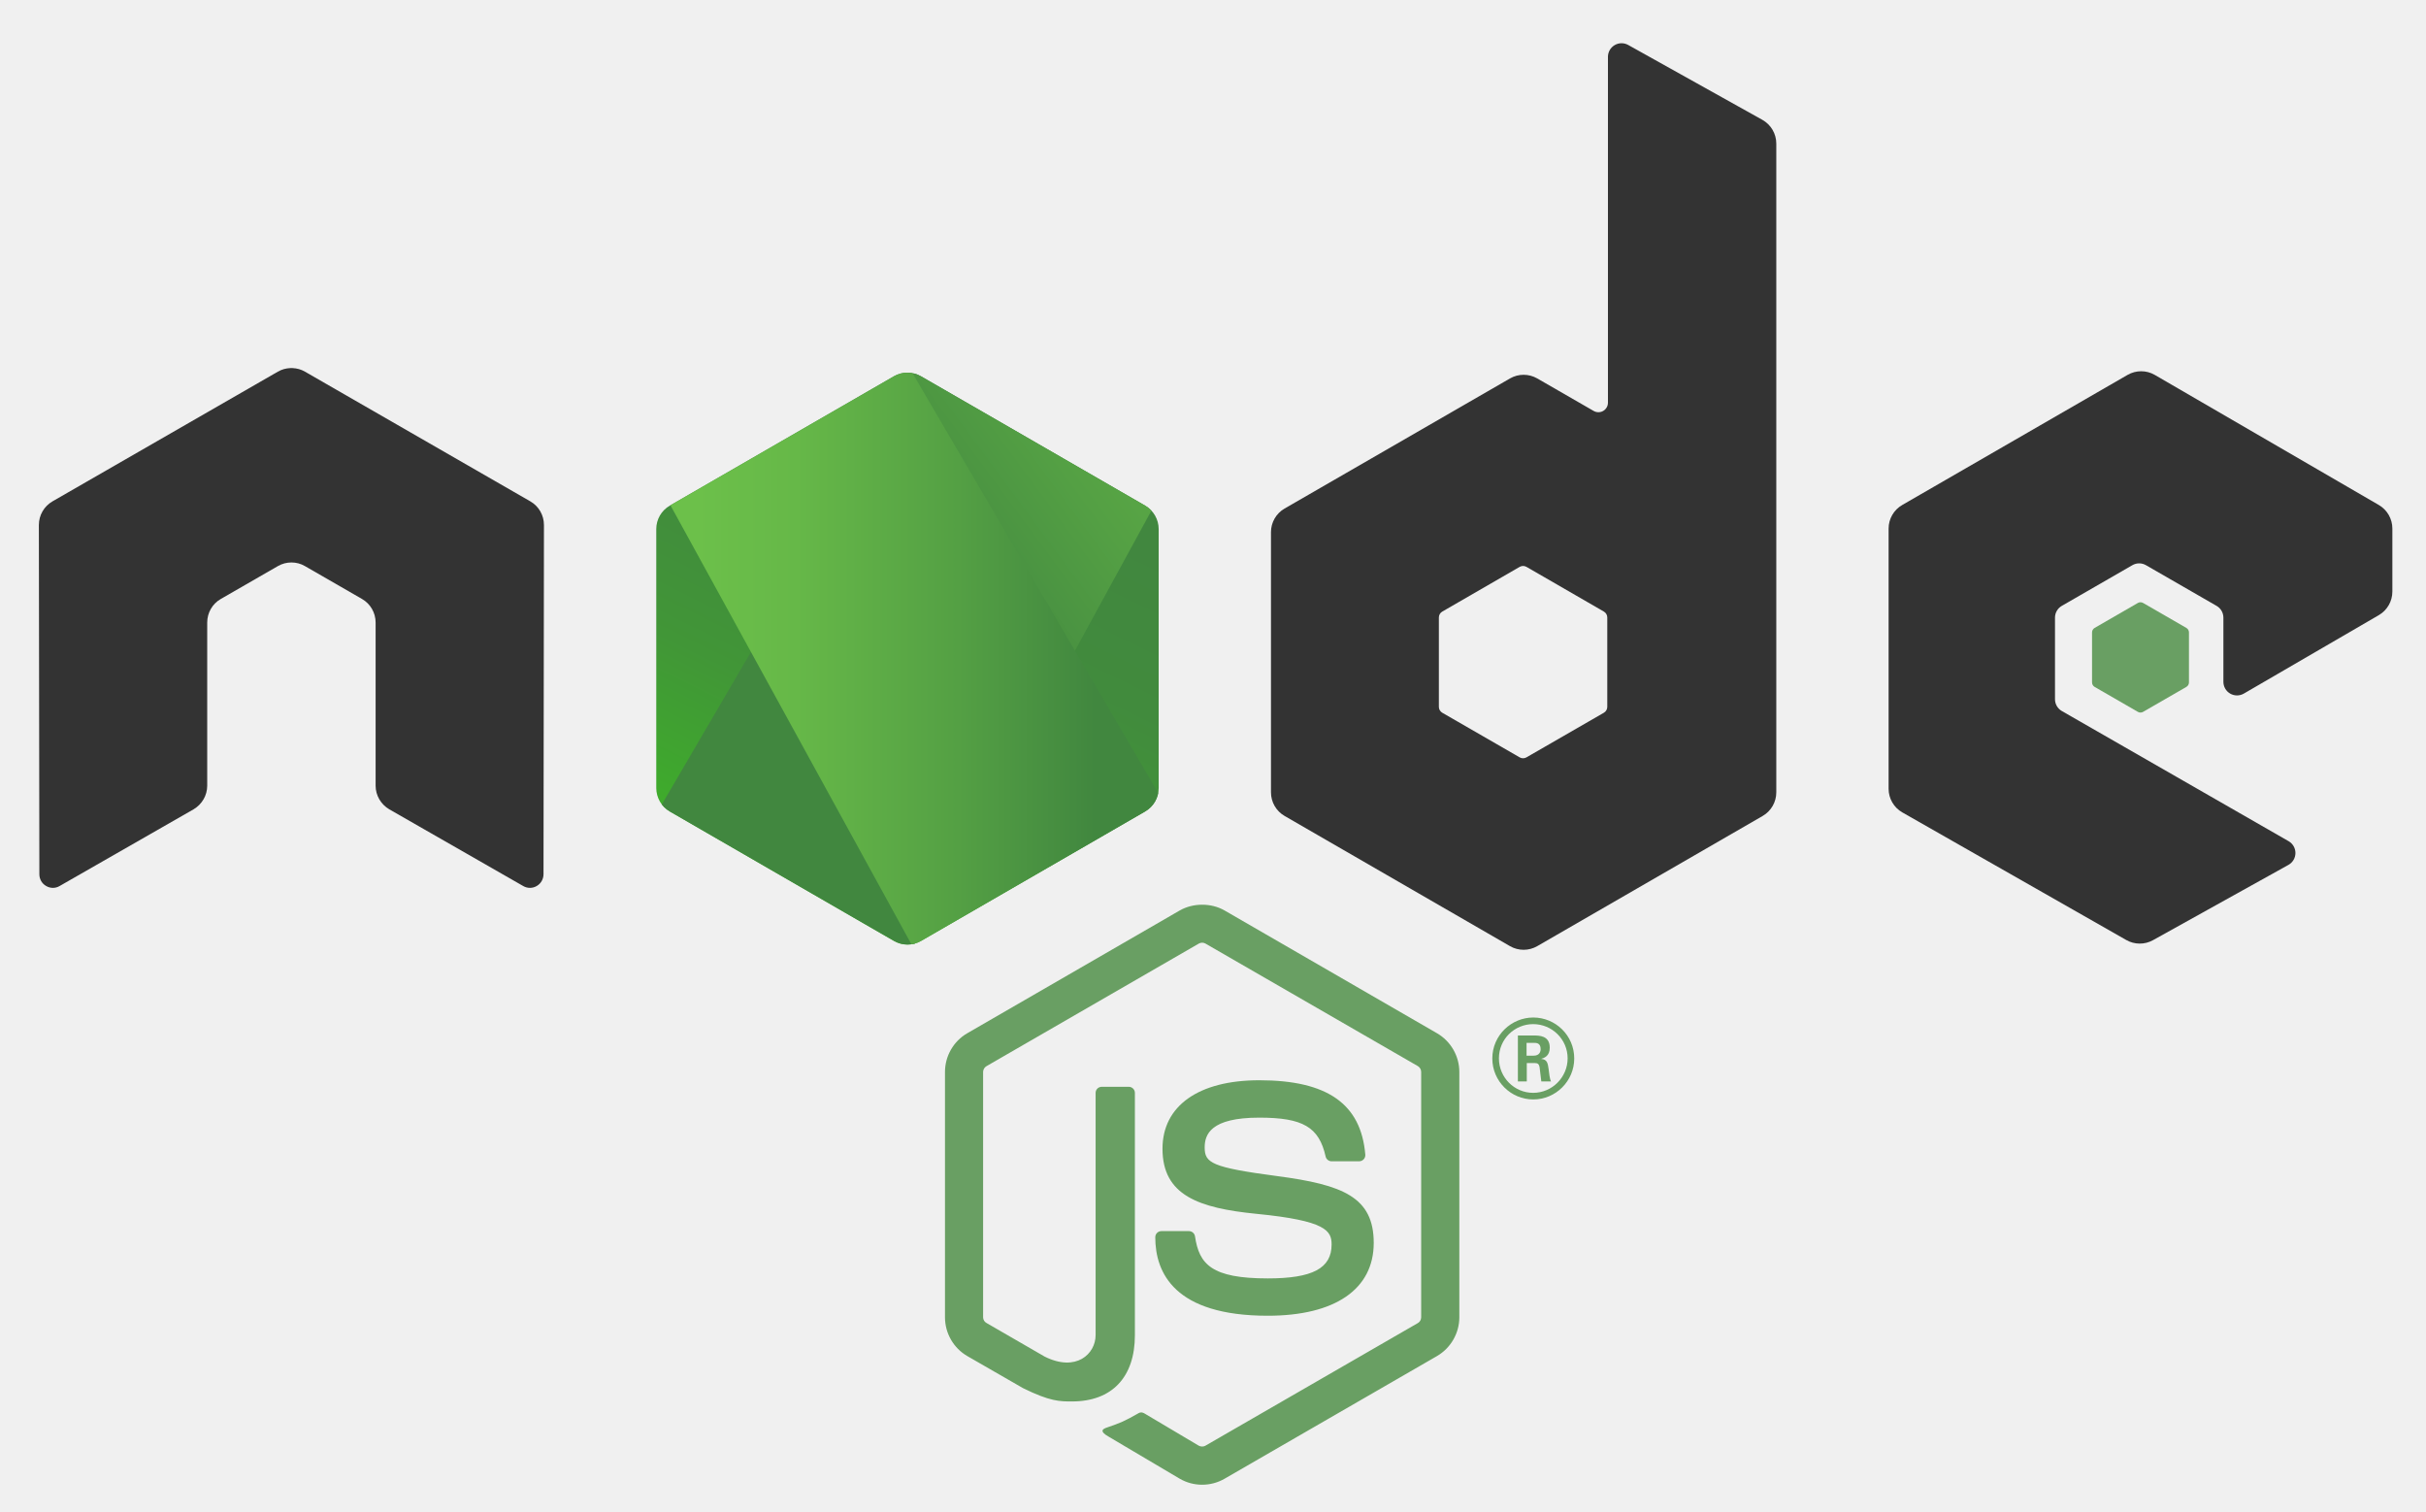
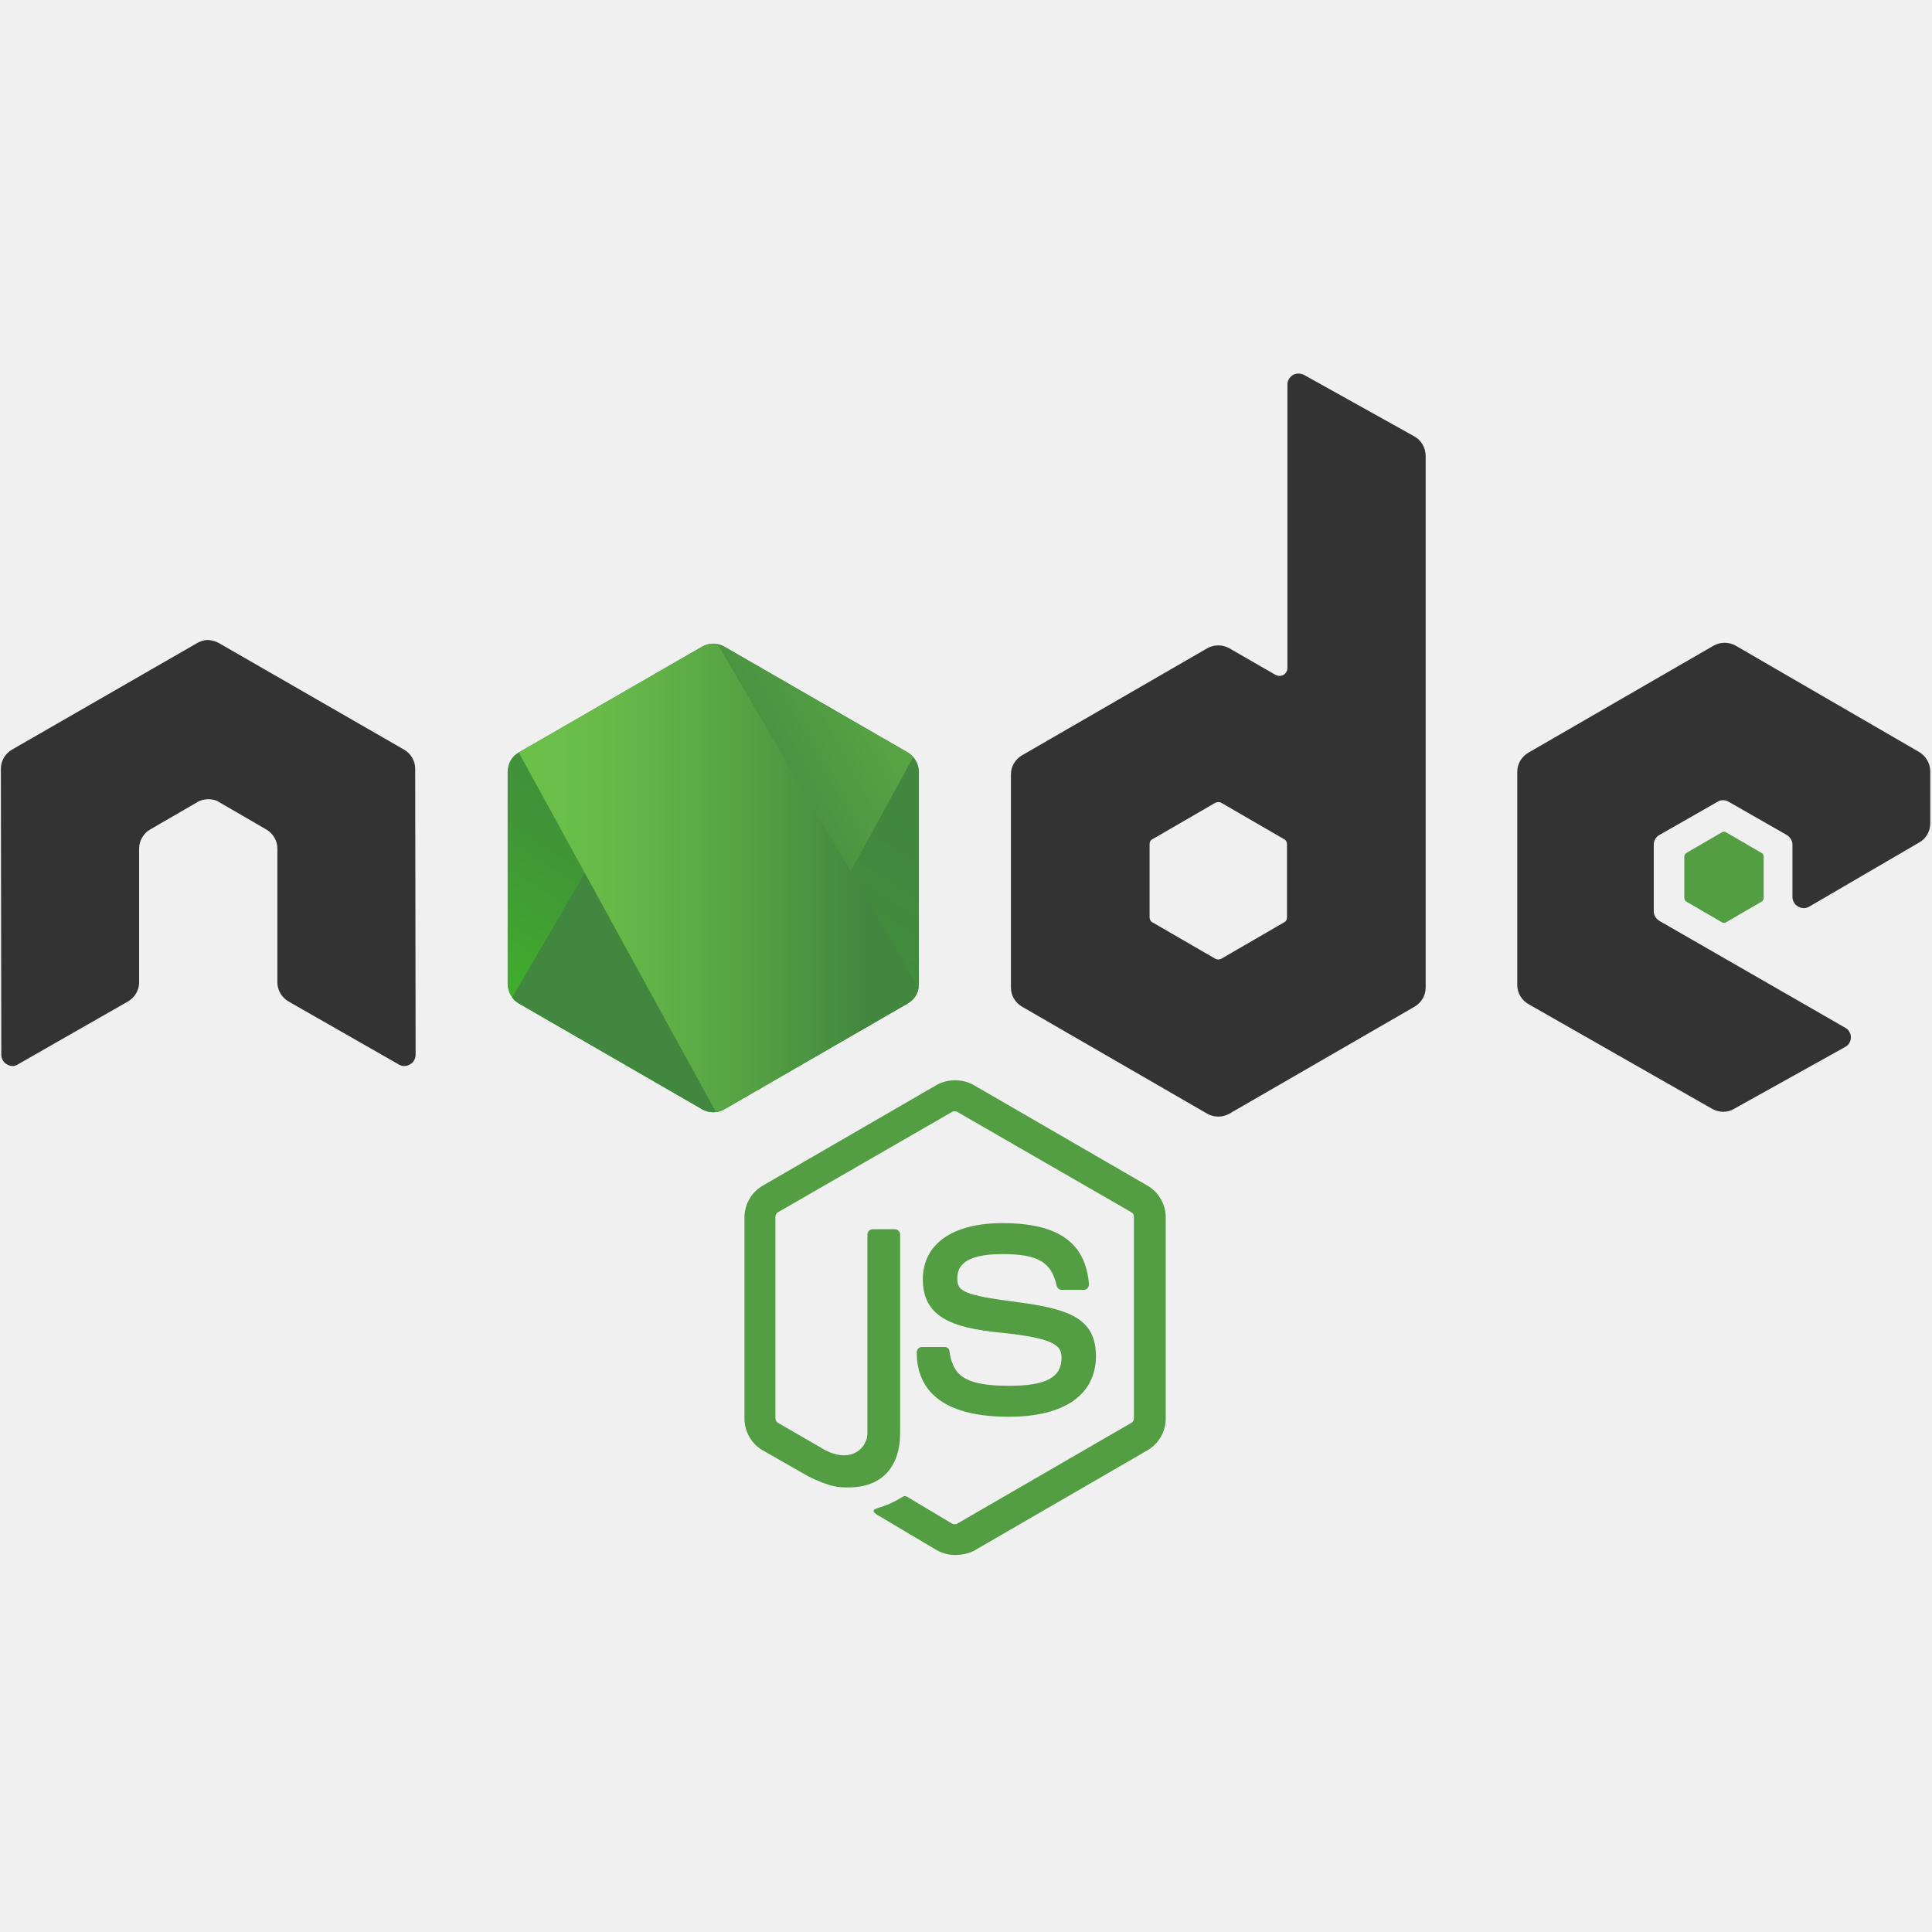
- <svg xmlns="http://www.w3.org/2000/svg" xmlns:xlink="http://www.w3.org/1999/xlink" enable-background="new 0 0 456 284" id="Layer_1" version="1.1" viewBox="0 0 456 284" xml:space="preserve">
-   <g>
-     <path d="M225.953,279.054c-1.46,0-2.912-0.381-4.19-1.121l-13.339-7.892c-1.991-1.115-1.018-1.509-0.362-1.738   c2.657-0.922,3.195-1.135,6.031-2.743c0.295-0.166,0.687-0.103,0.992,0.076l10.247,6.084c0.372,0.206,0.896,0.206,1.237,0   l39.95-23.058c0.372-0.212,0.61-0.64,0.61-1.081v-46.103c0-0.451-0.239-0.872-0.62-1.101l-39.933-23.038   c-0.368-0.216-0.859-0.216-1.231,0l-39.923,23.045c-0.388,0.222-0.634,0.657-0.634,1.094v46.103c0,0.441,0.245,0.859,0.63,1.068   l10.944,6.323c5.938,2.969,9.573-0.528,9.573-4.041v-45.52c0-0.643,0.518-1.151,1.161-1.151h5.066c0.634,0,1.158,0.508,1.158,1.151   v45.52c0,7.925-4.316,12.47-11.829,12.47c-2.309,0-4.127,0-9.202-2.501l-10.476-6.031c-2.587-1.496-4.19-4.293-4.19-7.288v-46.103   c0-2.995,1.602-5.792,4.19-7.281l39.95-23.085c2.528-1.43,5.888-1.43,8.396,0l39.947,23.085c2.587,1.496,4.196,4.286,4.196,7.281   v46.103c0,2.995-1.609,5.782-4.196,7.288l-39.947,23.065C228.882,278.673,227.433,279.054,225.953,279.054z" fill="#699F63" />
-     <path d="M238.293,247.292c-17.482,0-21.144-8.024-21.144-14.755c0-0.64,0.514-1.151,1.155-1.151h5.165   c0.577,0,1.058,0.415,1.148,0.979c0.78,5.258,3.105,7.912,13.677,7.912c8.416,0,11.999-1.904,11.999-6.369   c0-2.574-1.015-4.485-14.095-5.766c-10.93-1.081-17.691-3.496-17.691-12.241c0-8.061,6.794-12.868,18.186-12.868   c12.798,0,19.131,4.442,19.933,13.972c0.03,0.328-0.086,0.644-0.305,0.889c-0.219,0.229-0.524,0.368-0.846,0.368h-5.185   c-0.537,0-1.012-0.381-1.121-0.902c-1.244-5.533-4.269-7.301-12.476-7.301c-9.189,0-10.257,3.201-10.257,5.599   c0,2.906,1.261,3.752,13.667,5.394c12.277,1.622,18.109,3.921,18.109,12.549C258.21,242.306,250.952,247.292,238.293,247.292z" fill="#699F63" />
-   </g>
-   <g>
-     <path d="M295.899,198.941c0,4.236-3.463,7.699-7.699,7.699c-4.197,0-7.699-3.422-7.699-7.699   c0-4.359,3.586-7.701,7.699-7.701C292.356,191.24,295.899,194.582,295.899,198.941z M281.744,198.919   c0,3.586,2.892,6.479,6.435,6.479c3.586,0,6.479-2.954,6.479-6.479c0-3.584-2.932-6.436-6.479-6.436   C284.676,192.484,281.744,195.293,281.744,198.919z M285.307,194.622h2.976c1.018,0,3.015,0,3.015,2.282   c0,1.589-1.018,1.914-1.632,2.118c1.184,0.082,1.264,0.856,1.426,1.956c0.083,0.692,0.206,1.874,0.448,2.281h-1.831   c-0.043-0.406-0.328-2.607-0.328-2.728c-0.119-0.49-0.285-0.733-0.895-0.733h-1.506v3.461h-1.672v-8.637H285.307z M286.939,198.41   h1.343c1.098,0,1.304-0.773,1.304-1.221c0-1.183-0.816-1.183-1.264-1.183h-1.383L286.939,198.41L286.939,198.41z" fill="#699F63" />
-   </g>
-   <path d="M102.243,98.677c0-1.841-0.969-3.533-2.558-4.445L57.33,69.857c-0.716-0.421-1.519-0.64-2.332-0.674  c-0.073,0-0.378,0-0.438,0c-0.809,0.033-1.612,0.252-2.339,0.674L9.866,94.232c-1.579,0.912-2.561,2.604-2.561,4.445l0.093,65.635  c0,0.912,0.474,1.762,1.277,2.209c0.786,0.471,1.758,0.471,2.541,0l25.172-14.414c1.592-0.945,2.561-2.614,2.561-4.438v-30.665  c0-1.828,0.968-3.52,2.554-4.428l10.718-6.173c0.799-0.461,1.672-0.687,2.564-0.687c0.872,0,1.768,0.226,2.544,0.687l10.715,6.173  c1.586,0.909,2.558,2.601,2.558,4.428v30.665c0,1.824,0.982,3.503,2.564,4.438l25.165,14.414c0.789,0.471,1.775,0.471,2.558,0  c0.78-0.448,1.271-1.297,1.271-2.209L102.243,98.677z" fill="#333333" />
-   <path d="M306.04,8.451c-0.793-0.441-1.76-0.431-2.543,0.028c-0.781,0.46-1.262,1.299-1.262,2.206v65  c0,0.639-0.342,1.231-0.894,1.551c-0.554,0.32-1.237,0.32-1.792,0l-10.608-6.112c-1.583-0.912-3.53-0.91-5.112,0.002l-42.372,24.453  c-1.584,0.914-2.559,2.603-2.559,4.43v48.916c0,1.828,0.975,3.516,2.558,4.432l42.37,24.471c1.584,0.914,3.534,0.914,5.118,0  l42.376-24.471c1.583-0.915,2.558-2.604,2.558-4.432V26.989c0-1.854-1.003-3.565-2.624-4.469L306.04,8.451z M302.109,132.853  c0,0.456-0.244,0.879-0.64,1.106l-14.548,8.386c-0.395,0.227-0.882,0.227-1.277,0l-14.548-8.386c-0.396-0.227-0.64-0.65-0.64-1.106  v-16.799c0-0.456,0.244-0.879,0.639-1.108l14.548-8.403c0.396-0.229,0.884-0.229,1.28,0l14.548,8.403  c0.395,0.229,0.639,0.652,0.639,1.108L302.109,132.853L302.109,132.853z" fill="#333333" />
-   <g>
-     <path d="M447.131,115.615c1.576-0.915,2.546-2.601,2.546-4.424V99.337c0-1.823-0.97-3.51-2.548-4.425L405.03,70.469   c-1.584-0.921-3.54-0.922-5.127-0.007l-42.356,24.453c-1.583,0.914-2.558,2.602-2.558,4.43v48.903c0,1.839,0.987,3.536,2.584,4.445   l42.093,23.985c1.552,0.886,3.455,0.896,5.017,0.028l25.46-14.151c0.808-0.449,1.311-1.297,1.315-2.219   c0.007-0.922-0.484-1.776-1.284-2.236l-42.625-24.465c-0.796-0.456-1.285-1.304-1.285-2.22v-15.326c0-0.914,0.487-1.76,1.28-2.216   l13.266-7.648c0.789-0.456,1.765-0.456,2.554,0l13.273,7.648c0.793,0.456,1.28,1.302,1.28,2.216v12.058   c0,0.916,0.49,1.762,1.282,2.218c0.793,0.458,1.77,0.454,2.561-0.005L447.131,115.615z" fill="#333333" />
-     <path d="M401.842,113.324c0.304-0.176,0.678-0.176,0.982,0l8.13,4.69c0.304,0.176,0.491,0.499,0.491,0.851v9.388   c0,0.352-0.187,0.675-0.491,0.851l-8.13,4.69c-0.304,0.176-0.678,0.176-0.982,0l-8.124-4.69c-0.304-0.176-0.491-0.499-0.491-0.851   v-9.388c0-0.352,0.187-0.675,0.491-0.851L401.842,113.324z" fill="#699F63" />
-   </g>
-   <g>
-     <g>
-       <linearGradient gradientTransform="matrix(1 0 0 -1 0 288.11)" gradientUnits="userSpaceOnUse" id="XMLID_2_" x1="187.702" x2="149.637" y1="199.285" y2="121.633">
-         <stop offset="0" style="stop-color:#41873F" />
-         <stop offset="0.329" style="stop-color:#418B3D" />
-         <stop offset="0.635" style="stop-color:#419637" />
-         <stop offset="0.932" style="stop-color:#3FA92D" />
-         <stop offset="1" style="stop-color:#3FAE2A" />
-       </linearGradient>
-       <path d="M173.12,70.717c-1.574-0.909-3.514-0.909-5.087,0l-42.134,24.314    c-1.576,0.909-2.546,2.588-2.546,4.408v48.666c0,1.818,0.97,3.497,2.544,4.408l42.134,24.334c1.575,0.909,3.515,0.909,5.091,0    l42.124-24.334c1.574-0.91,2.543-2.59,2.543-4.408V99.437c0-1.818-0.97-3.497-2.545-4.406L173.12,70.717z" fill="url(#XMLID_2_)" id="XMLID_143_" />
-     </g>
-     <g>
-       <defs>
-         <path d="M173.12,70.717c-1.574-0.909-3.514-0.909-5.087,0l-42.134,24.314c-1.576,0.909-2.546,2.588-2.546,4.408     v48.666c0,1.818,0.97,3.497,2.544,4.408l42.134,24.334c1.575,0.909,3.515,0.909,5.091,0l42.124-24.334     c1.574-0.91,2.543-2.59,2.543-4.408V99.437c0-1.818-0.97-3.497-2.545-4.406L173.12,70.717z" id="SVGID_1_" />
-       </defs>
-       <clipPath id="SVGID_2_">
-         <use overflow="visible" xlink:href="#SVGID_1_" />
-       </clipPath>
-       <g clip-path="url(#SVGID_2_)">
-         <path d="M167.944,70.717l-42.222,24.314C124.146,95.94,123,97.619,123,99.439v48.666     c0,1.203,0.514,2.339,1.313,3.238l47.44-81.152C170.479,69.877,169.101,70.049,167.944,70.717z" fill="none" />
-         <path d="M171.988,177.339c0.41-0.113,0.81-0.275,1.186-0.492l42.177-24.334c1.574-0.91,2.649-2.59,2.649-4.408     V99.437c0-1.338-0.598-2.598-1.54-3.534L171.988,177.339z" fill="none" />
-         <linearGradient gradientTransform="matrix(1 0 0 -1 0 288.11)" gradientUnits="userSpaceOnUse" id="SVGID_3_" x1="164.157" x2="270.965" y1="158.647" y2="237.562">
-           <stop offset="0.138" style="stop-color:#41873F" />
-           <stop offset="0.403" style="stop-color:#54A044" />
-           <stop offset="0.714" style="stop-color:#66B848" />
-           <stop offset="0.908" style="stop-color:#6CC04A" />
-         </linearGradient>
-         <path d="M215.327,95.031l-42.252-24.314c-0.417-0.241-0.863-0.413-1.322-0.526l-47.44,81.152     c0.409,0.46,0.888,0.861,1.42,1.169l42.323,24.334c1.199,0.692,2.624,0.854,3.931,0.492l44.473-81.436     C216.122,95.568,215.743,95.271,215.327,95.031z" fill="url(#SVGID_3_)" />
+ <svg xmlns="http://www.w3.org/2000/svg" xmlns:xlink="http://www.w3.org/1999/xlink" width="800px" height="800px" viewBox="0 -99 512 512" preserveAspectRatio="xMidYMid">
+   <defs>
+     <linearGradient x1="68.188%" y1="17.487%" x2="27.823%" y2="89.755%" id="b">
+       <stop stop-color="#41873F" offset="0%" />
+       <stop stop-color="#418B3D" offset="32.88%" />
+       <stop stop-color="#419637" offset="63.52%" />
+       <stop stop-color="#3FA92D" offset="93.19%" />
+       <stop stop-color="#3FAE2A" offset="100%" />
+     </linearGradient>
+     <path id="a" d="M57.903 1.85a5.957 5.957 0 0 0-5.894 0L3.352 29.933c-1.85 1.04-2.89 3.005-2.89 5.085v56.286c0 2.08 1.156 4.045 2.89 5.085l48.657 28.085a5.957 5.957 0 0 0 5.894 0l48.658-28.085c1.849-1.04 2.89-3.005 2.89-5.085V35.019c0-2.08-1.157-4.045-2.89-5.085L57.903 1.85z" />
+     <linearGradient x1="43.277%" y1="55.169%" x2="159.245%" y2="-18.306%" id="d">
+       <stop stop-color="#41873F" offset="13.76%" />
+       <stop stop-color="#54A044" offset="40.32%" />
+       <stop stop-color="#66B848" offset="71.36%" />
+       <stop stop-color="#6CC04A" offset="90.81%" />
+     </linearGradient>
+     <linearGradient x1="-4413.77%" y1="13.43%" x2="5327.93%" y2="13.43%" id="e">
+       <stop stop-color="#6CC04A" offset="9.192%" />
+       <stop stop-color="#66B848" offset="28.64%" />
+       <stop stop-color="#54A044" offset="59.68%" />
+       <stop stop-color="#41873F" offset="86.24%" />
+     </linearGradient>
+     <linearGradient x1="-4.389%" y1="49.997%" x2="101.499%" y2="49.997%" id="f">
+       <stop stop-color="#6CC04A" offset="9.192%" />
+       <stop stop-color="#66B848" offset="28.64%" />
+       <stop stop-color="#54A044" offset="59.68%" />
+       <stop stop-color="#41873F" offset="86.24%" />
+     </linearGradient>
+     <linearGradient x1="-9713.77%" y1="36.21%" x2="27.93%" y2="36.21%" id="g">
+       <stop stop-color="#6CC04A" offset="9.192%" />
+       <stop stop-color="#66B848" offset="28.64%" />
+       <stop stop-color="#54A044" offset="59.68%" />
+       <stop stop-color="#41873F" offset="86.24%" />
+     </linearGradient>
+     <linearGradient x1="-103.861%" y1="50.275%" x2="100.797%" y2="50.275%" id="h">
+       <stop stop-color="#6CC04A" offset="9.192%" />
+       <stop stop-color="#66B848" offset="28.64%" />
+       <stop stop-color="#54A044" offset="59.68%" />
+       <stop stop-color="#41873F" offset="86.24%" />
+     </linearGradient>
+     <linearGradient x1="130.613%" y1="-211.069%" x2="4.393%" y2="201.605%" id="i">
+       <stop stop-color="#41873F" offset="0%" />
+       <stop stop-color="#418B3D" offset="32.88%" />
+       <stop stop-color="#419637" offset="63.52%" />
+       <stop stop-color="#3FA92D" offset="93.19%" />
+       <stop stop-color="#3FAE2A" offset="100%" />
+     </linearGradient>
+   </defs>
+   <g fill="none">
+     <path d="M253.11 313.094c-1.733 0-3.351-.462-4.854-1.271l-15.371-9.13c-2.312-1.272-1.156-1.734-.462-1.965 3.12-1.04 3.698-1.272 6.934-3.12.347-.232.81-.116 1.156.115l11.789 7.05c.462.231 1.04.231 1.386 0l46.115-26.698c.462-.231.694-.694.694-1.271v-53.28c0-.579-.232-1.04-.694-1.272l-46.115-26.582c-.462-.232-1.04-.232-1.386 0l-46.115 26.582c-.462.231-.694.809-.694 1.271v53.28c0 .463.232 1.04.694 1.272l12.598 7.281c6.819 3.467 11.095-.578 11.095-4.623v-52.587c0-.693.578-1.387 1.387-1.387h5.894c.694 0 1.387.578 1.387 1.387v52.587c0 9.13-4.97 14.447-13.638 14.447-2.658 0-4.738 0-10.633-2.89l-12.135-6.934c-3.005-1.733-4.854-4.97-4.854-8.437v-53.28c0-3.467 1.849-6.704 4.854-8.437l46.114-26.698c2.89-1.618 6.82-1.618 9.709 0l46.114 26.698c3.005 1.733 4.855 4.97 4.855 8.437v53.28c0 3.467-1.85 6.704-4.855 8.437l-46.114 26.698c-1.503.694-3.236 1.04-4.854 1.04zm14.216-36.637c-20.225 0-24.386-9.246-24.386-17.105 0-.694.578-1.387 1.387-1.387h6.01c.693 0 1.271.462 1.271 1.156.925 6.125 3.583 9.13 15.834 9.13 9.708 0 13.87-2.196 13.87-7.397 0-3.005-1.157-5.2-16.297-6.703-12.598-1.272-20.457-4.045-20.457-14.1 0-9.362 7.86-14.91 21.035-14.91 14.793 0 22.075 5.086 23 16.18 0 .348-.116.694-.347 1.041-.232.231-.578.462-.925.462h-6.01c-.578 0-1.156-.462-1.271-1.04-1.387-6.356-4.97-8.437-14.447-8.437-10.633 0-11.905 3.699-11.905 6.472 0 3.352 1.503 4.392 15.834 6.241 14.216 1.85 20.92 4.508 20.92 14.447-.116 10.171-8.437 15.95-23.116 15.95z" fill="#539E43" />
+     <path d="M110.028 104.712c0-2.08-1.156-4.046-3.005-5.086l-49.004-28.2c-.81-.463-1.734-.694-2.658-.81h-.463c-.924 0-1.849.347-2.658.81l-49.004 28.2c-1.85 1.04-3.005 3.005-3.005 5.086l.116 75.817c0 1.04.578 2.08 1.502 2.543.925.578 2.08.578 2.89 0l29.125-16.643c1.849-1.04 3.005-3.005 3.005-5.085v-35.482c0-2.08 1.155-4.045 3.005-5.085l12.366-7.166c.925-.578 1.965-.81 3.005-.81 1.04 0 2.08.232 2.89.81l12.366 7.166c1.85 1.04 3.005 3.004 3.005 5.085v35.482c0 2.08 1.156 4.045 3.005 5.085l29.125 16.643c.925.578 2.08.578 3.005 0 .925-.463 1.503-1.503 1.503-2.543l-.116-75.817zM345.571.347c-.924-.463-2.08-.463-2.89 0-.924.578-1.502 1.502-1.502 2.542v75.125c0 .693-.346 1.386-1.04 1.849-.693.346-1.387.346-2.08 0l-12.251-7.05a5.957 5.957 0 0 0-5.895 0l-49.004 28.316c-1.849 1.04-3.005 3.005-3.005 5.085v56.516c0 2.08 1.156 4.046 3.005 5.086l49.004 28.316a5.957 5.957 0 0 0 5.895 0l49.004-28.316c1.849-1.04 3.005-3.005 3.005-5.086V21.844c0-2.196-1.156-4.16-3.005-5.201L345.572.347zm-4.507 143.776c0 .578-.231 1.04-.694 1.271l-16.758 9.708a1.714 1.714 0 0 1-1.503 0l-16.758-9.708c-.463-.231-.694-.809-.694-1.271v-19.417c0-.578.231-1.04.694-1.271l16.758-9.709a1.714 1.714 0 0 1 1.503 0l16.758 9.709c.463.23.694.809.694 1.271v19.417zM508.648 124.244c1.85-1.04 2.89-3.005 2.89-5.086v-13.753c0-2.08-1.156-4.045-2.89-5.085l-48.657-28.2a5.957 5.957 0 0 0-5.894 0l-49.004 28.315c-1.85 1.04-3.005 3.005-3.005 5.086v56.516c0 2.08 1.155 4.045 3.005 5.085l48.657 27.738c1.85 1.04 4.045 1.04 5.779 0L489 178.45c.925-.463 1.503-1.503 1.503-2.543 0-1.04-.578-2.08-1.503-2.543l-49.235-28.316c-.924-.577-1.502-1.502-1.502-2.542v-17.683c0-1.04.578-2.08 1.502-2.543l15.372-8.784a2.821 2.821 0 0 1 3.005 0l15.371 8.784c.925.578 1.503 1.502 1.503 2.543v13.869c0 1.04.578 2.08 1.502 2.542.925.578 2.08.578 3.005 0l29.125-16.99z" fill="#333" />
+     <path d="M456.293 121.586a1.05 1.05 0 0 1 1.155 0l9.362 5.432c.347.23.578.577.578 1.04v10.864c0 .462-.231.809-.578 1.04l-9.362 5.432a1.05 1.05 0 0 1-1.155 0l-9.362-5.432c-.347-.231-.578-.578-.578-1.04v-10.864c0-.463.231-.81.578-1.04l9.362-5.432z" fill="#539E43" />
+     <g transform="translate(134.068 70.501)">
+       <mask id="c" fill="#ffffff">
+         <use xlink:href="#a" />
+       </mask>
+       <use fill="url(#b)" xlink:href="#a" />
+       <g mask="url(#c)">
+         <path d="M51.893 1.85L3.121 29.933C1.27 30.974 0 32.94 0 35.02v56.286c0 1.387.578 2.658 1.502 3.698L56.285 1.156c-1.387-.231-3.005-.116-4.392.693zM56.632 125.053c.462-.116.925-.347 1.387-.578l48.773-28.085c1.85-1.04 3.005-3.005 3.005-5.085V35.019c0-1.502-.694-3.005-1.734-4.045l-51.43 94.079z" />
+         <path d="M106.676 29.934L57.788 1.85a8.025 8.025 0 0 0-1.503-.578L1.502 95.12a6.082 6.082 0 0 0 1.619 1.387l48.888 28.085c1.387.809 3.005 1.04 4.507.577l51.432-94.078c-.347-.462-.81-.81-1.272-1.156z" fill="url(#d)" />
      </g>
-     </g>
-     <g>
-       <defs>
-         <path d="M173.12,70.717c-1.574-0.909-3.514-0.909-5.087,0l-42.134,24.314c-1.576,0.909-2.546,2.588-2.546,4.408     v48.666c0,1.818,0.97,3.497,2.544,4.408l42.134,24.334c1.575,0.909,3.515,0.909,5.091,0l42.124-24.334     c1.574-0.91,2.543-2.59,2.543-4.408V99.437c0-1.818-0.97-3.497-2.545-4.406L173.12,70.717z" id="SVGID_4_" />
-       </defs>
-       <clipPath id="SVGID_5_">
-         <use overflow="visible" xlink:href="#SVGID_4_" />
-       </clipPath>
-       <g clip-path="url(#SVGID_5_)">
-         <path d="M218,148.105V99.437c0-1.818-1.098-3.497-2.673-4.406l-42.252-24.314c-0.485-0.28-1.011-0.463-1.551-0.571     l46.317,79.128C217.94,148.895,218,148.505,218,148.105z" fill="none" />
-         <path d="M125.722,95.031C124.146,95.94,123,97.619,123,99.439v48.666c0,1.818,1.16,3.497,2.733,4.408l42.323,24.334     c0.995,0.574,2.146,0.784,3.256,0.632l-45.337-82.594L125.722,95.031z" fill="none" />
-         <linearGradient gradientTransform="matrix(1 0 0 -1 0 288.11)" gradientUnits="userSpaceOnUse" id="SVGID_6_" x1="121.862" x2="219.279" y1="226.166" y2="226.166">
-           <stop offset="0.092" style="stop-color:#6CC04A" />
-           <stop offset="0.286" style="stop-color:#66B848" />
-           <stop offset="0.597" style="stop-color:#54A044" />
-           <stop offset="0.862" style="stop-color:#41873F" />
-         </linearGradient>
-         <polygon fill="url(#SVGID_6_)" points="166.627,61.779 166.047,62.11 166.821,62.11    " />
-         <linearGradient gradientTransform="matrix(1 0 0 -1 0 288.11)" gradientUnits="userSpaceOnUse" id="SVGID_7_" x1="121.862" x2="219.279" y1="164.348" y2="164.348">
-           <stop offset="0.092" style="stop-color:#6CC04A" />
-           <stop offset="0.286" style="stop-color:#66B848" />
-           <stop offset="0.597" style="stop-color:#54A044" />
-           <stop offset="0.862" style="stop-color:#41873F" />
-         </linearGradient>
-         <path d="M215.351,152.513c1.228-0.71,2.144-1.891,2.491-3.238l-46.317-79.128     c-1.209-0.241-2.492-0.058-3.581,0.571l-41.968,24.168l45.337,82.594c0.647-0.088,1.281-0.298,1.861-0.632L215.351,152.513z" fill="url(#SVGID_7_)" />
-         <linearGradient gradientTransform="matrix(1 0 0 -1 0 288.11)" gradientUnits="userSpaceOnUse" id="SVGID_8_" x1="121.862" x2="219.279" y1="136.537" y2="136.537">
-           <stop offset="0.092" style="stop-color:#6CC04A" />
-           <stop offset="0.286" style="stop-color:#66B848" />
-           <stop offset="0.597" style="stop-color:#54A044" />
-           <stop offset="0.862" style="stop-color:#41873F" />
-         </linearGradient>
-         <polygon fill="url(#SVGID_8_)" points="219.279,151.73 219,151.253 219,151.892    " />
-         <linearGradient gradientTransform="matrix(1 0 0 -1 0 288.11)" gradientUnits="userSpaceOnUse" id="SVGID_9_" x1="121.862" x2="219.279" y1="123.968" y2="123.968">
-           <stop offset="0.092" style="stop-color:#6CC04A" />
-           <stop offset="0.286" style="stop-color:#66B848" />
-           <stop offset="0.597" style="stop-color:#54A044" />
-           <stop offset="0.862" style="stop-color:#41873F" />
-         </linearGradient>
-         <path d="M215.351,152.513l-42.177,24.334c-0.58,0.335-1.214,0.544-1.861,0.632l0.84,1.53L219,151.892     v-0.639l-1.158-1.978C217.495,150.622,216.579,151.802,215.351,152.513z" fill="url(#SVGID_9_)" />
-         <linearGradient gradientTransform="matrix(1 0 0 -1 0 288.11)" gradientUnits="userSpaceOnUse" id="SVGID_10_" x1="233.472" x2="173.391" y1="201.588" y2="79.023">
-           <stop offset="0" style="stop-color:#41873F" />
-           <stop offset="0.329" style="stop-color:#418B3D" />
-           <stop offset="0.635" style="stop-color:#419637" />
-           <stop offset="0.932" style="stop-color:#3FA92D" />
-           <stop offset="1" style="stop-color:#3FAE2A" />
-         </linearGradient>
-         <path d="M215.351,152.513l-42.177,24.334c-0.58,0.335-1.214,0.544-1.861,0.632l0.84,1.53L219,151.892     v-0.639l-1.158-1.978C217.495,150.622,216.579,151.802,215.351,152.513z" fill="url(#SVGID_10_)" />
+       <g mask="url(#c)">
+         <path d="M109.797 91.305V35.019c0-2.08-1.271-4.045-3.12-5.085L57.786 1.85a5.106 5.106 0 0 0-1.848-.693l53.511 91.42c.231-.347.347-.809.347-1.271zM3.12 29.934C1.272 30.974 0 32.94 0 35.02v56.286c0 2.08 1.387 4.045 3.12 5.085l48.889 28.085c1.156.693 2.427.925 3.814.693L3.467 29.818l-.346.116z" />
+         <path fill="url(#e)" fill-rule="evenodd" d="M50.391.809l-.693.347h.924l-.231-.347z" transform="translate(0 -9.246)" />
+         <path d="M106.792 105.636c1.387-.809 2.427-2.196 2.89-3.698L56.053 10.402c-1.387-.231-2.89-.116-4.16.693L3.351 39.065l52.355 95.465a8.057 8.057 0 0 0 2.196-.693l48.889-28.2z" fill="url(#f)" fill-rule="evenodd" transform="translate(0 -9.246)" />
+         <path fill="url(#g)" fill-rule="evenodd" d="M111.3 104.712l-.347-.578v.809l.346-.231z" transform="translate(0 -9.246)" />
+         <path d="M106.792 105.636l-48.773 28.085a6.973 6.973 0 0 1-2.196.693l.925 1.734 54.089-31.32v-.694l-1.387-2.312c-.231 1.618-1.271 3.005-2.658 3.814z" fill="url(#h)" fill-rule="evenodd" transform="translate(0 -9.246)" />
+         <path d="M106.792 105.636l-48.773 28.085a6.973 6.973 0 0 1-2.196.693l.925 1.734 54.089-31.32v-.694l-1.387-2.312c-.231 1.618-1.271 3.005-2.658 3.814z" fill="url(#i)" fill-rule="evenodd" transform="translate(0 -9.246)" />
      </g>
    </g>
  </g>
</svg>
